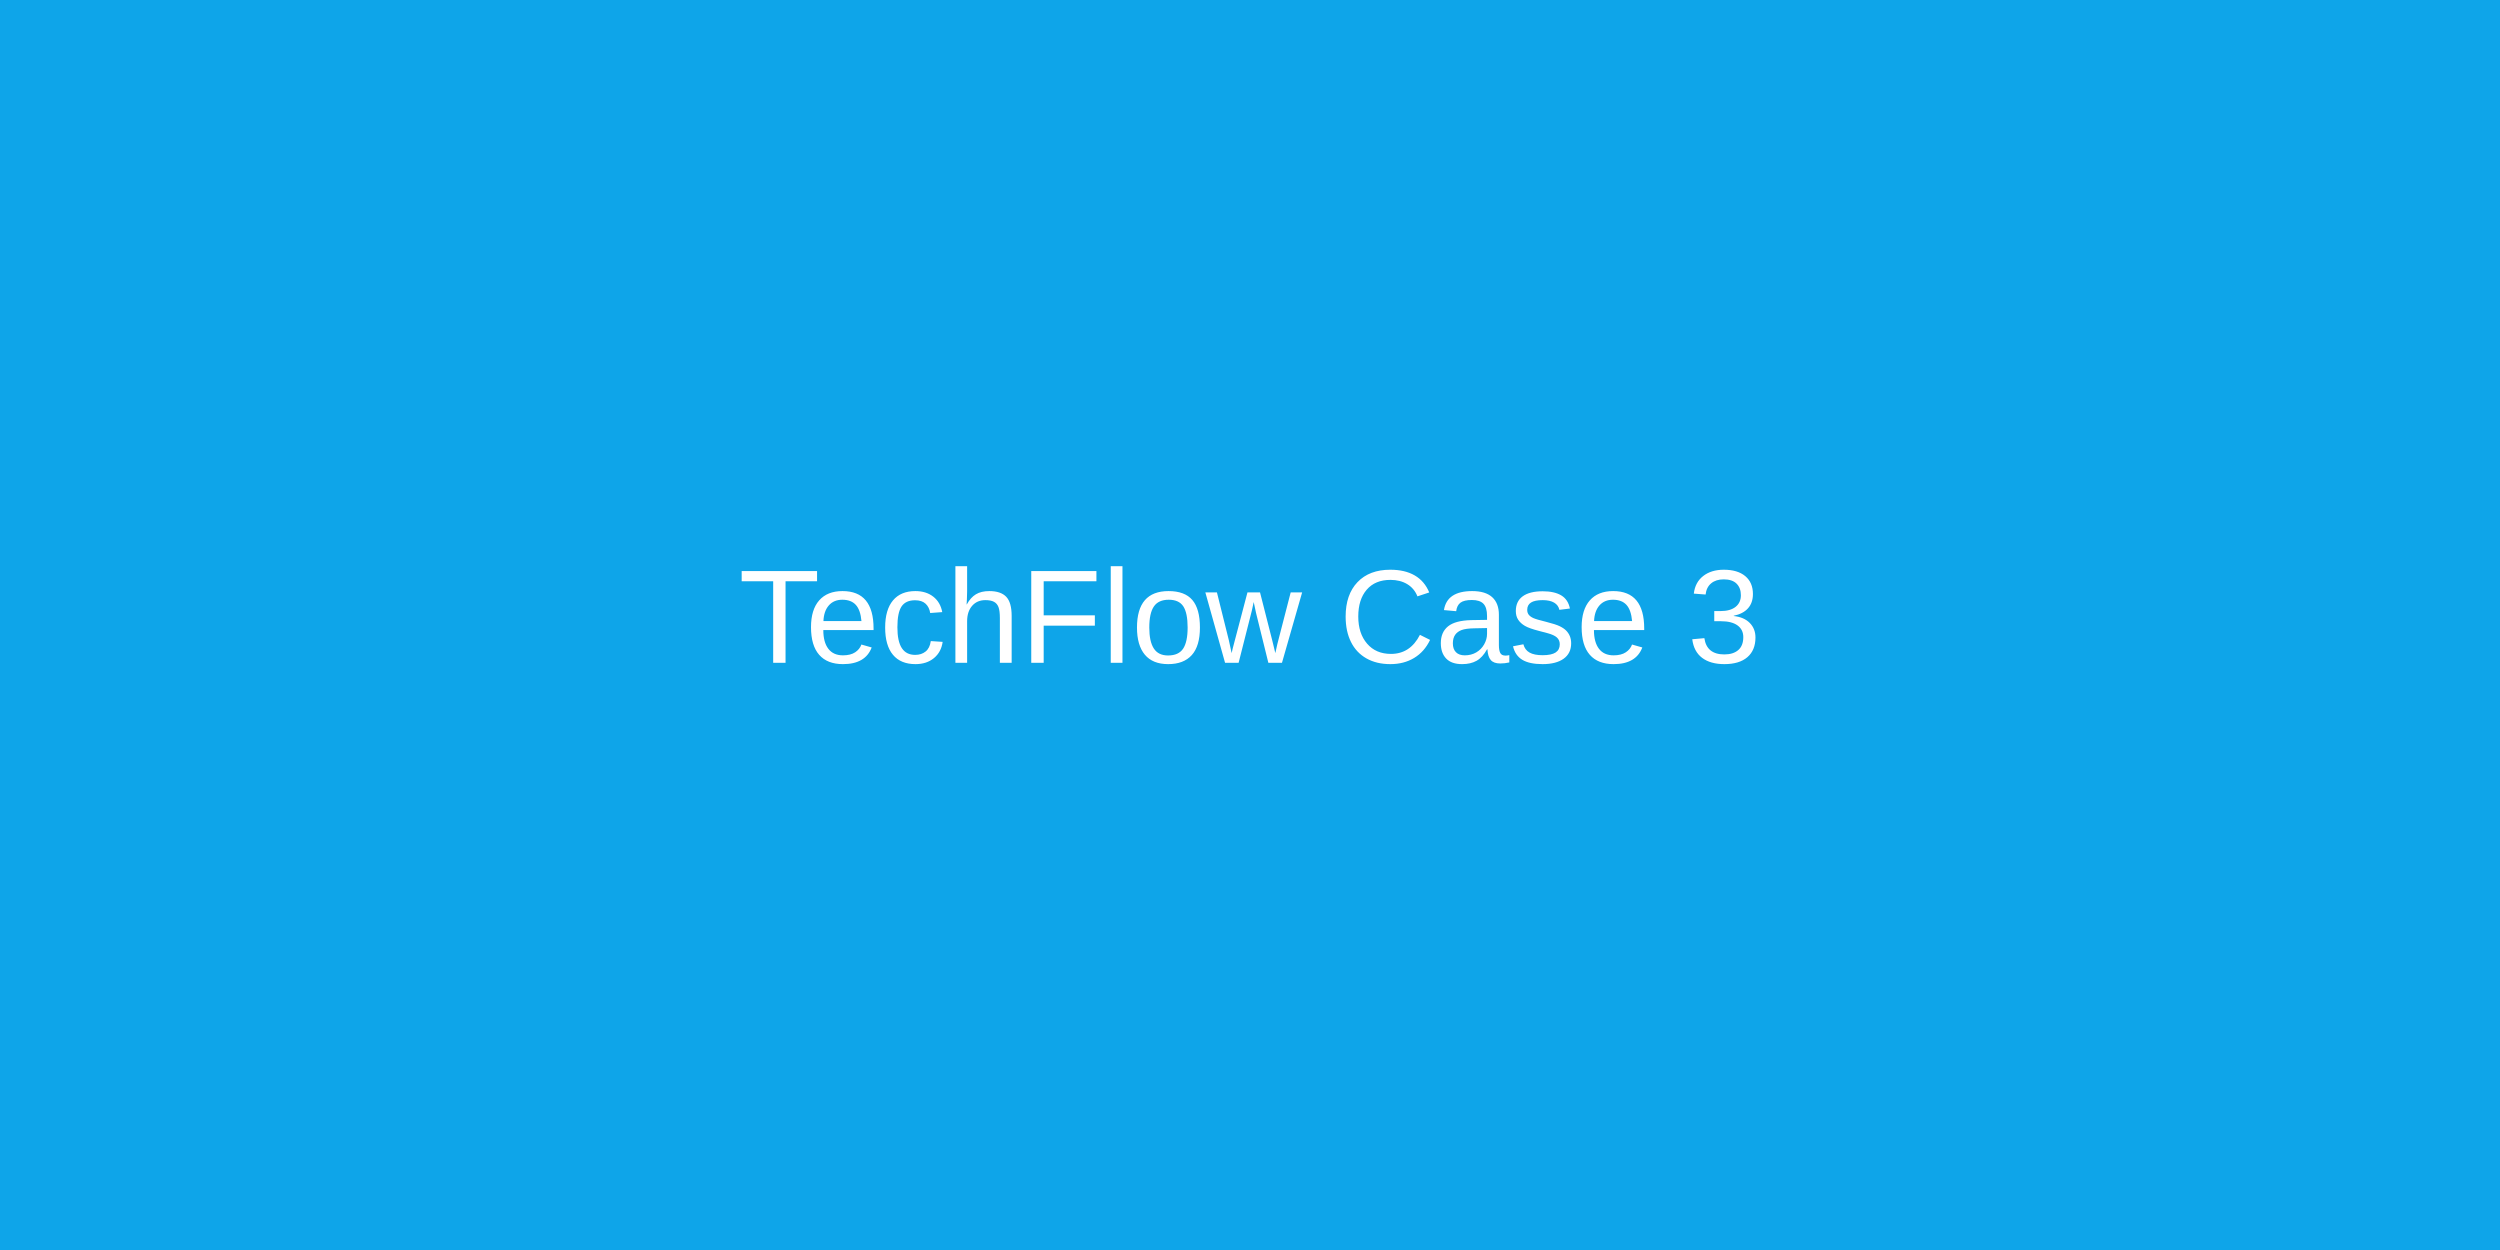
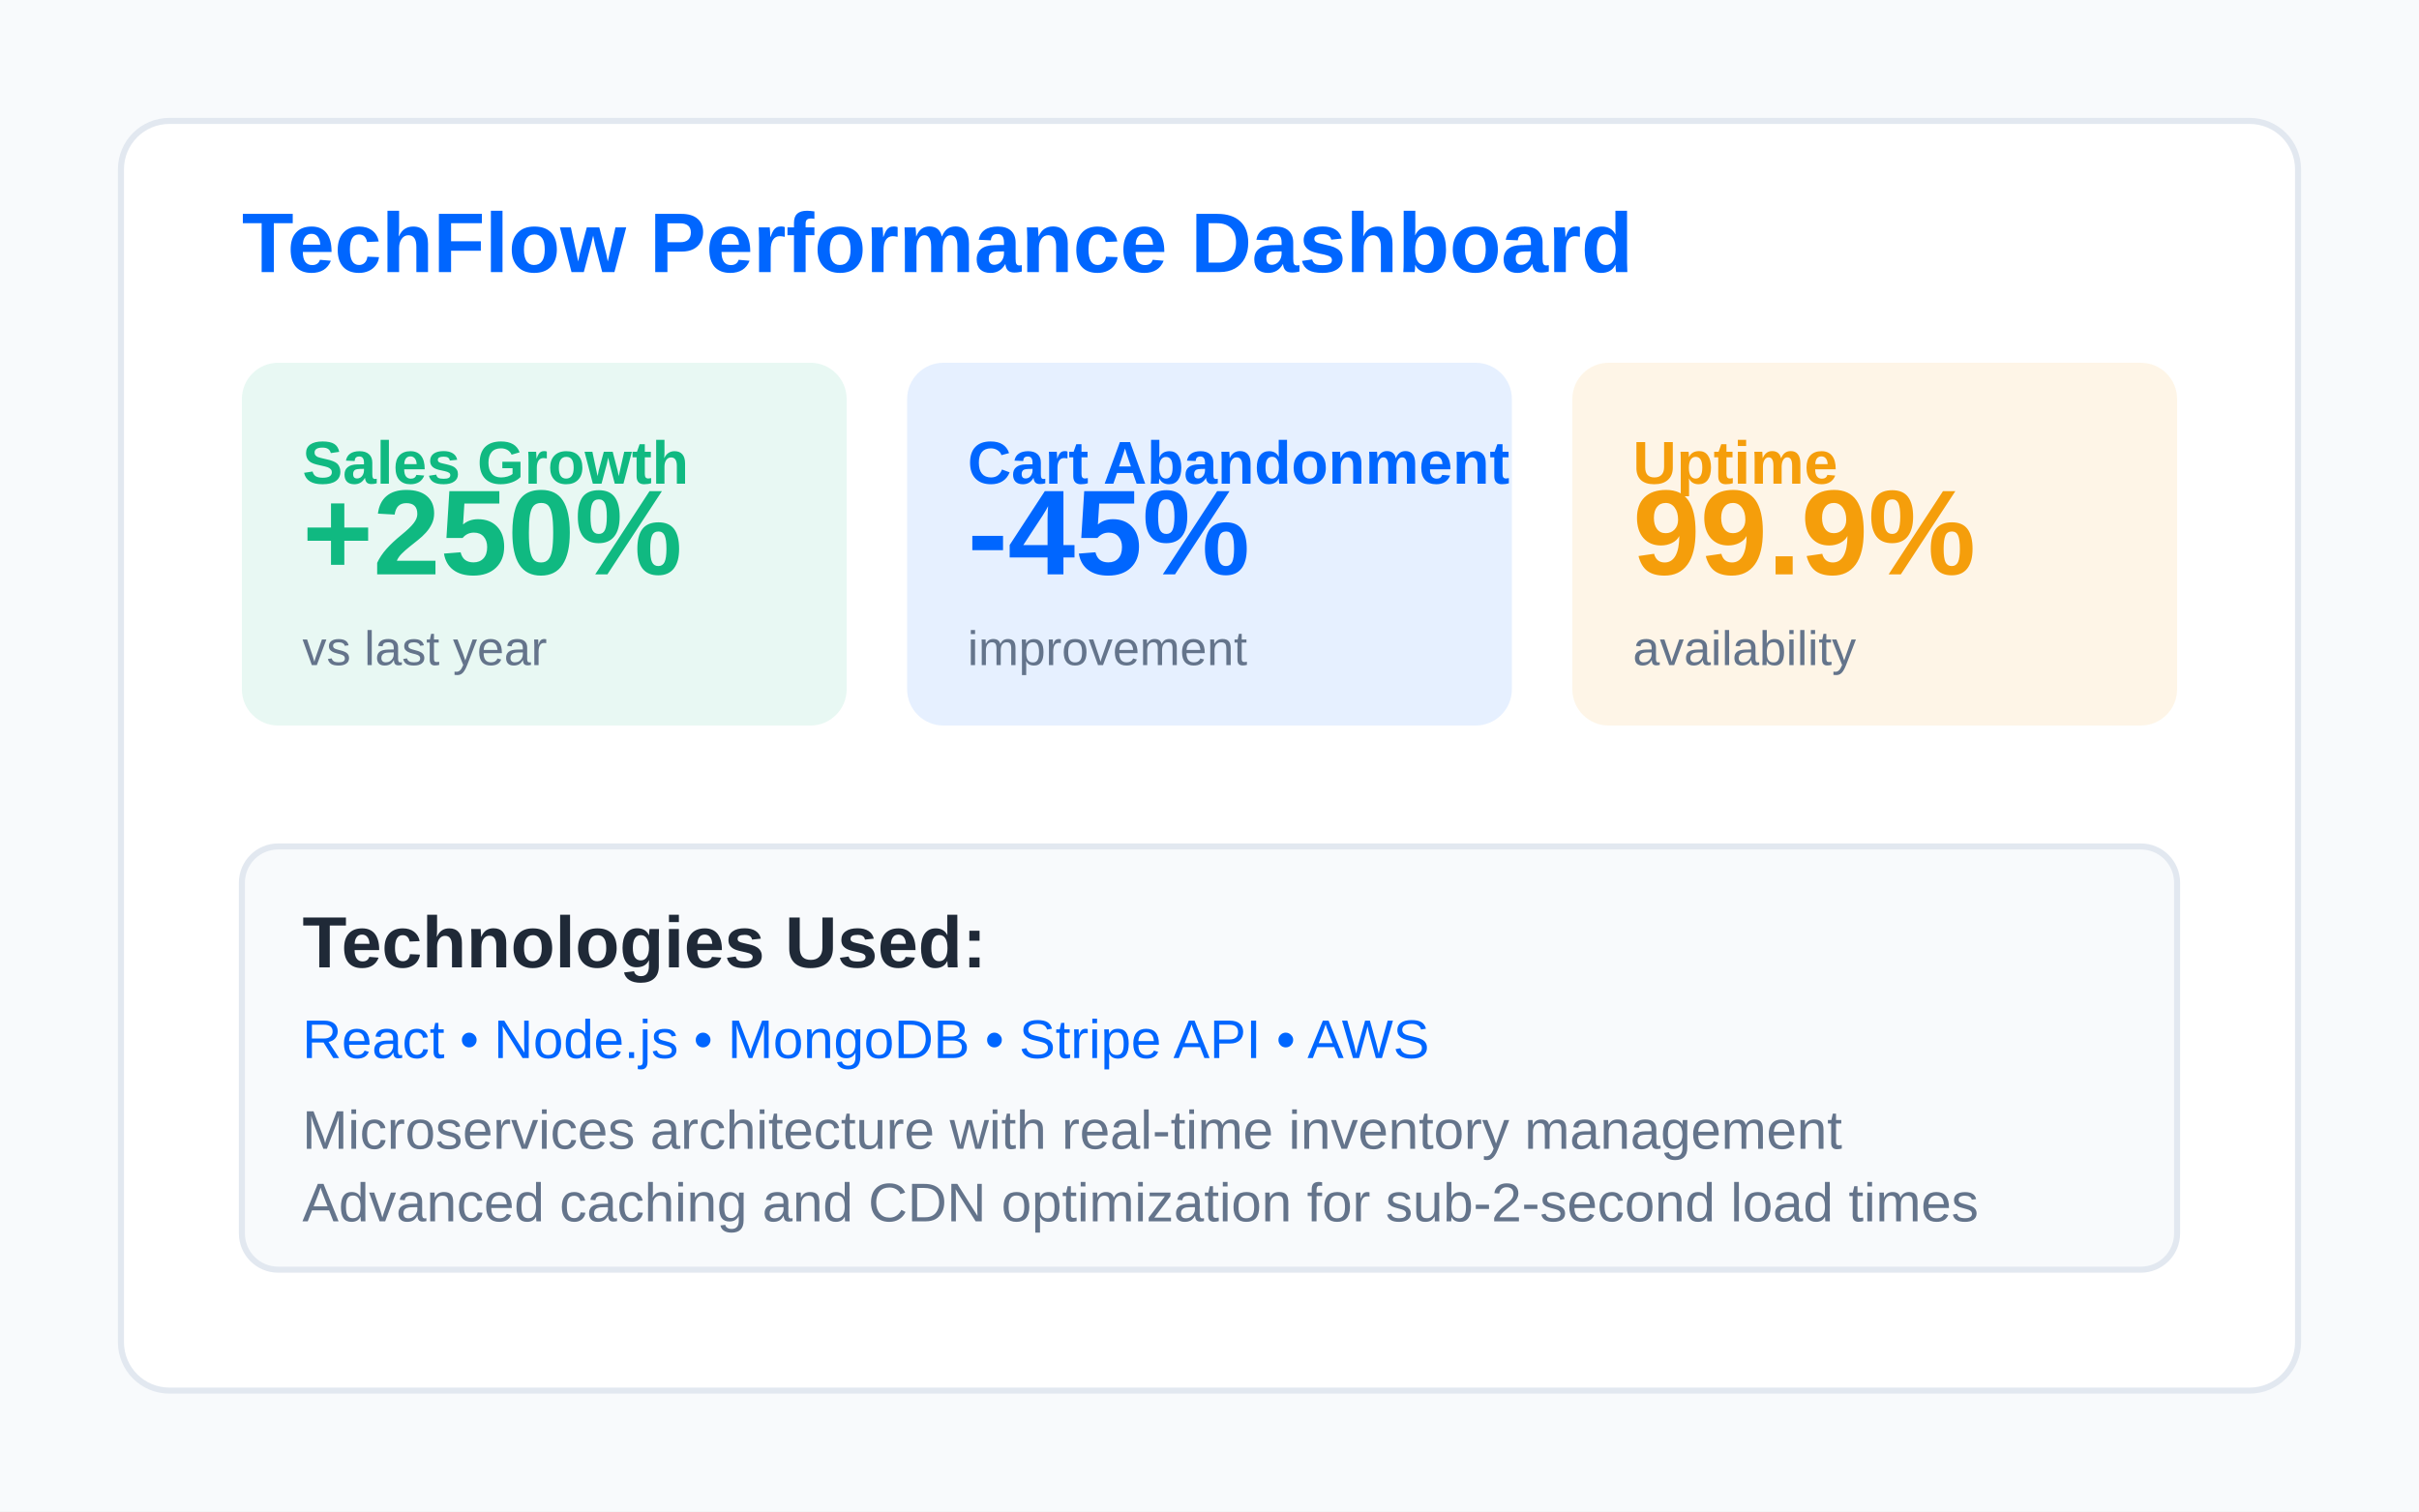
- <svg xmlns="http://www.w3.org/2000/svg" width="1200" height="600">
-   <rect width="100%" height="100%" fill="#0ea5e9" />
-   <text x="50%" y="50%" fill="white" font-size="64" font-family="Poppins, Arial" text-anchor="middle" dominant-baseline="middle">TechFlow Case 3</text>
+ <svg xmlns="http://www.w3.org/2000/svg" width="400" height="250">
+   <rect width="400" height="250" fill="#f8fafc" />
+   <rect x="20" y="20" width="360" height="210" rx="8" fill="#ffffff" stroke="#e2e8f0" />
+   <text x="40" y="45" font-family="Arial, sans-serif" font-size="14" font-weight="bold" fill="#0066FF">TechFlow Performance Dashboard</text>
+   <rect x="40" y="60" width="100" height="60" fill="#10b981" opacity="0.1" rx="6" />
+   <text x="50" y="80" font-family="Arial, sans-serif" font-size="10" font-weight="bold" fill="#10b981">Sales Growth</text>
+   <text x="50" y="95" font-family="Arial, sans-serif" font-size="20" font-weight="bold" fill="#10b981">+250%</text>
+   <text x="50" y="110" font-family="Arial, sans-serif" font-size="8" fill="#64748b">vs last year</text>
+   <rect x="150" y="60" width="100" height="60" fill="#0066FF" opacity="0.1" rx="6" />
+   <text x="160" y="80" font-family="Arial, sans-serif" font-size="10" font-weight="bold" fill="#0066FF">Cart Abandonment</text>
+   <text x="160" y="95" font-family="Arial, sans-serif" font-size="20" font-weight="bold" fill="#0066FF">-45%</text>
+   <text x="160" y="110" font-family="Arial, sans-serif" font-size="8" fill="#64748b">improvement</text>
+   <rect x="260" y="60" width="100" height="60" fill="#f59e0b" opacity="0.1" rx="6" />
+   <text x="270" y="80" font-family="Arial, sans-serif" font-size="10" font-weight="bold" fill="#f59e0b">Uptime</text>
+   <text x="270" y="95" font-family="Arial, sans-serif" font-size="20" font-weight="bold" fill="#f59e0b">99.9%</text>
+   <text x="270" y="110" font-family="Arial, sans-serif" font-size="8" fill="#64748b">availability</text>
+   <rect x="40" y="140" width="320" height="70" fill="#f8fafc" stroke="#e2e8f0" rx="6" />
+   <text x="50" y="160" font-family="Arial, sans-serif" font-size="12" font-weight="bold" fill="#1f2937">Technologies Used:</text>
+   <text x="50" y="175" font-family="Arial, sans-serif" font-size="9" fill="#0066FF">React • Node.js • MongoDB • Stripe API • AWS</text>
+   <text x="50" y="190" font-family="Arial, sans-serif" font-size="9" fill="#64748b">Microservices architecture with real-time inventory management</text>
+   <text x="50" y="202" font-family="Arial, sans-serif" font-size="9" fill="#64748b">Advanced caching and CDN optimization for sub-2-second load times</text>
</svg>
